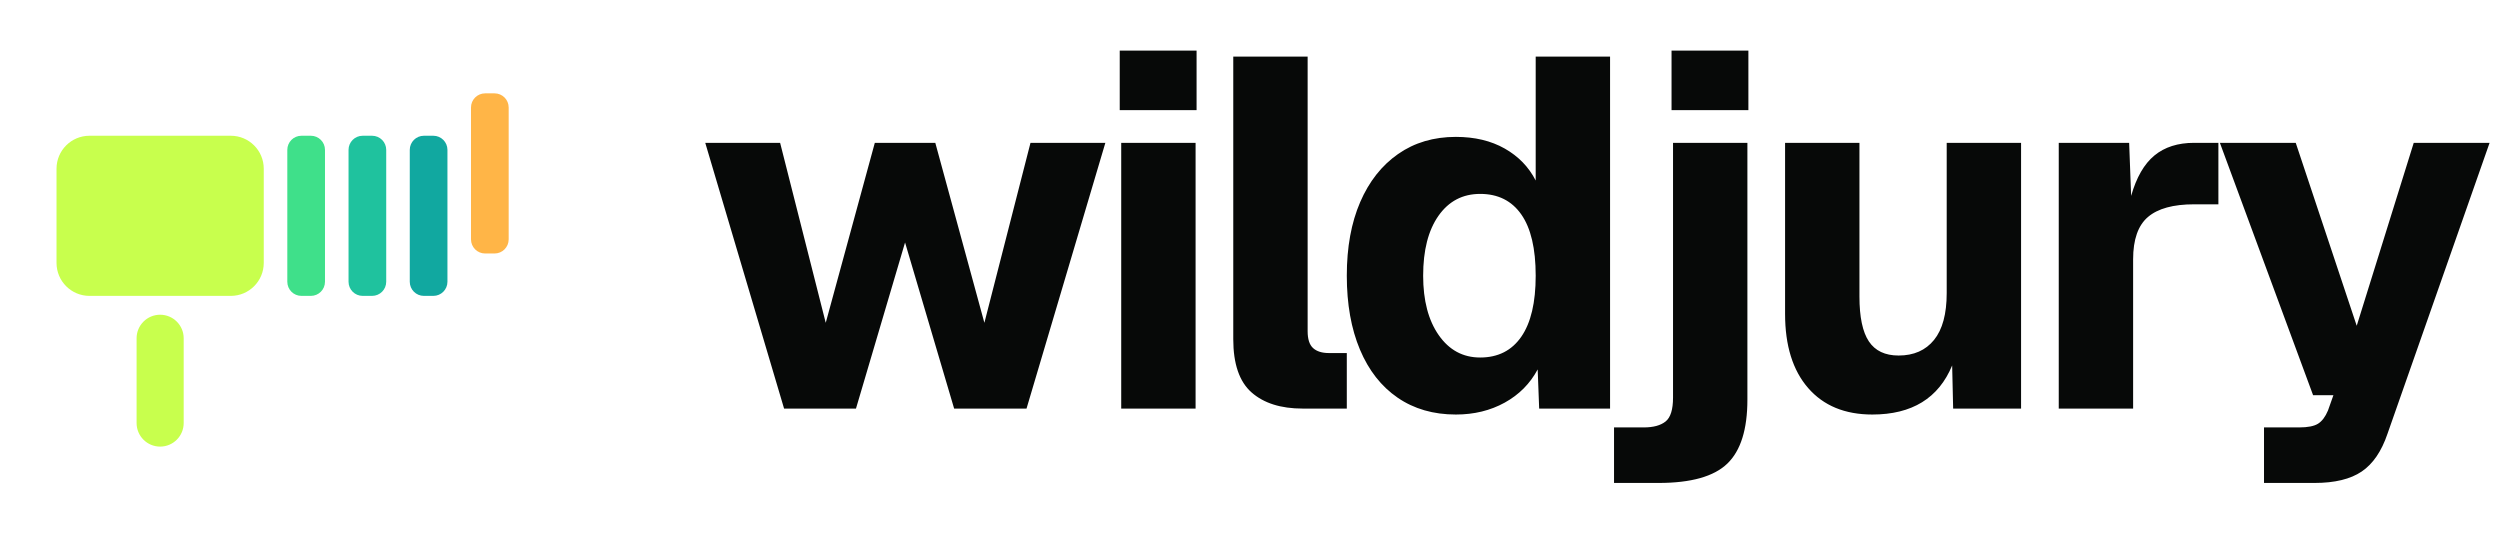
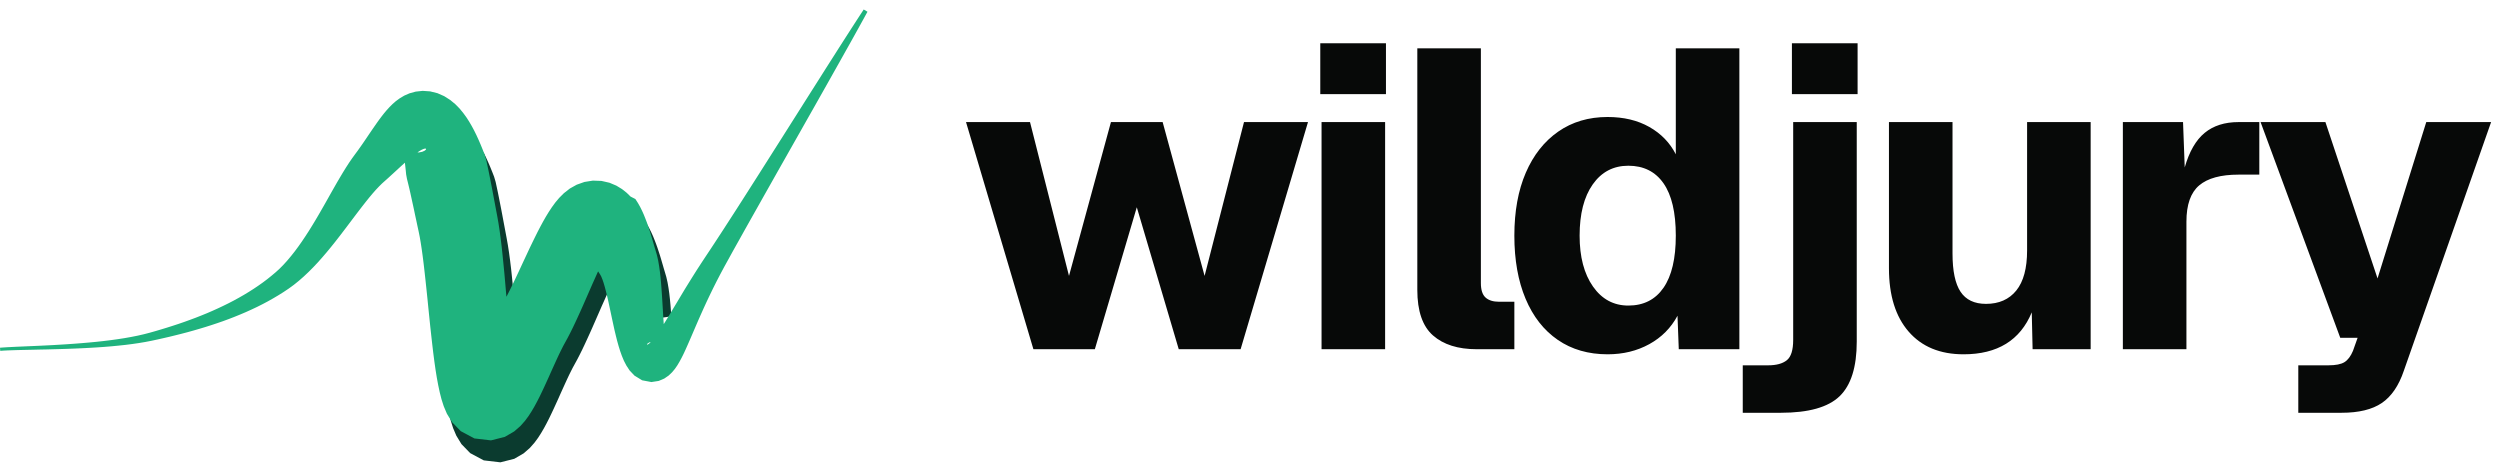
- <svg xmlns="http://www.w3.org/2000/svg" viewBox="0 -82.41 504.25 111.91" role="img" aria-label="Wildjury">
-   <g transform="translate(0 -83.53) scale(0.95)">
-     <rect x="12" y="30" width="44" height="34" rx="7" fill="#C8FF4D" />
-     <rect x="61" y="30" width="8" height="34" rx="3" fill="#3FE08A" />
-     <rect x="74" y="30" width="8" height="34" rx="3" fill="#1FC29E" />
-     <rect x="87" y="30" width="8" height="34" rx="3" fill="#11A8A0" />
-     <rect x="100" y="21" width="8" height="34" rx="3" fill="#FFB547" />
-     <rect x="29" y="68" width="10" height="28" rx="5" fill="#C8FF4D" />
+ <svg xmlns="http://www.w3.org/2000/svg" viewBox="0 -82.41 589.97 111.91" role="img" aria-label="Wildjury">
+   <g transform="translate(0 -80.17)">
+     <g transform="scale(0.74) translate(-9.96 -23.64)">
+       <path d="M138.83 70.5 L138.95 71.43 L139.08 72.48 L139.21 73.64 L139.35 74.9 L139.48 76.24 L139.74 77.64 L140.1 79.09 L140.47 80.62 L140.83 82.2 L141.19 83.85 L141.56 85.54 L141.94 87.28 L142.31 89.06 L142.7 90.86 L143.09 92.7 L143.47 94.45 L143.81 96.13 L144.13 97.99 L144.45 100.09 L144.77 102.41 L145.08 104.89 L145.38 107.51 L145.68 110.24 L145.98 113.06 L146.28 115.94 L146.57 118.86 L146.87 121.79 L147.17 124.72 L147.49 127.62 L147.81 130.47 L148.14 133.25 L148.49 135.95 L148.86 138.55 L149.26 141.04 L149.7 143.42 L150.19 145.71 L150.75 147.92 L151.46 150.14 L152.47 152.53 L154.12 155.24 L156.9 158.11 L161.25 160.43 L166.54 161.05 L170.96 159.93 L173.95 158.19 L175.94 156.45 L177.39 154.81 L178.55 153.24 L179.53 151.71 L180.42 150.19 L181.25 148.65 L182.05 147.09 L182.81 145.51 L183.56 143.92 L184.29 142.32 L185.02 140.72 L185.72 139.14 L186.42 137.59 L187.1 136.09 L187.76 134.65 L188.4 133.29 L189.02 132.04 L189.59 130.91 L190.21 129.78 L190.98 128.37 L191.81 126.77 L192.63 125.12 L193.43 123.43 L194.23 121.7 L195.03 119.95 L195.82 118.18 L196.6 116.4 L197.38 114.62 L198.15 112.86 L198.91 111.12 L199.67 109.43 L200.4 107.79 L201.12 106.22 L201.82 104.74 L202.49 103.36 L203.13 102.1 L203.72 100.99 L204.25 100.05 L204.69 99.32 L205.01 98.83 L205.13 98.64 L204.94 98.8 L204.32 99.26 L203.35 99.79 L202.11 100.21 L200.59 100.45 L199.01 100.38 L197.6 100.05 L196.52 99.59 L195.79 99.14 L195.37 98.78 L195.18 98.58 L194.67 98.96 L194.86 98.98 L195.15 99.16 L195.52 99.47 L195.93 99.9 L196.38 100.44 L196.85 101.06 L197.35 101.76 L197.86 102.52 L198.38 103.34 L198.91 104.19 L199.45 105.08 L200 106 L200.55 106.93 L201.02 107.66 L201.35 108.15 L201.69 108.78 L202.07 109.71 L202.46 110.85 L202.85 112.18 L203.23 113.65 L203.62 115.24 L204 116.91 L221.04 114.5 L220.91 112.65 L220.77 110.82 L220.6 109 L220.4 107.21 L220.15 105.45 L219.85 103.7 L219.45 101.94 L218.98 100.34 L218.62 99.14 L218.32 98.1 L218.01 97.04 L217.69 95.95 L217.35 94.83 L216.98 93.7 L216.6 92.55 L216.18 91.38 L215.73 90.21 L215.25 89.02 L214.71 87.82 L214.1 86.59 L213.4 85.35 L212.58 84.08 L211.05 83.3 L209.82 82.1 L208.33 80.92 L206.51 79.81 L204.32 78.89 L201.78 78.31 L199.04 78.21 L196.34 78.64 L193.88 79.51 L191.68 80.74 L189.79 82.22 L188.28 83.73 L187.04 85.21 L185.96 86.69 L184.97 88.19 L184.03 89.73 L183.13 91.31 L182.25 92.94 L181.38 94.61 L180.53 96.32 L179.68 98.06 L178.83 99.82 L178 101.6 L177.17 103.37 L176.35 105.13 L175.55 106.86 L174.75 108.56 L173.97 110.21 L173.21 111.79 L172.47 113.28 L171.76 114.68 L171.09 115.96 L170.46 117.09 L169.79 118.22 L168.99 119.61 L168.13 121.17 L167.3 122.76 L166.49 124.36 L165.7 125.97 L164.92 127.57 L164.17 129.14 L163.43 130.69 L162.71 132.18 L162.01 133.6 L161.34 134.94 L160.7 136.16 L160.11 137.25 L159.57 138.17 L159.12 138.88 L158.79 139.35 L158.65 139.5 L158.84 139.27 L159.6 138.6 L161.4 137.56 L164.67 136.75 L168.85 137.23 L172.12 138.97 L173.88 140.76 L174.56 141.83 L174.66 141.98 L174.51 141.41 L174.27 140.33 L173.99 138.86 L173.71 137.08 L173.42 135.05 L173.14 132.79 L172.86 130.36 L172.59 127.78 L172.33 125.07 L172.08 122.28 L171.82 119.41 L171.57 116.5 L171.31 113.57 L171.06 110.64 L170.8 107.73 L170.52 104.87 L170.24 102.06 L169.95 99.34 L169.63 96.7 L169.29 94.17 L168.92 91.75 L168.53 89.55 L168.17 87.64 L167.83 85.83 L167.49 84.02 L167.15 82.21 L166.81 80.41 L166.46 78.62 L166.11 76.84 L165.76 75.09 L165.39 73.35 L165.02 71.63 L164.53 69.96 L163.9 68.35 L163.26 66.78 L162.59 65.23 L161.9 63.72 L161.17 62.24 Z" fill="#0B3B2F" transform="translate(3,7)" />
+       <path d="M10.04 132.5 L11.12 132.42 L12.36 132.36 L13.77 132.31 L15.31 132.26 L16.99 132.22 L18.78 132.18 L20.69 132.14 L22.69 132.09 L24.77 132.05 L26.93 131.99 L29.15 131.93 L31.41 131.86 L33.72 131.77 L36.05 131.67 L38.39 131.55 L40.74 131.41 L43.08 131.25 L45.4 131.06 L47.69 130.84 L49.94 130.6 L52.14 130.32 L54.27 130.01 L56.34 129.66 L58.3 129.28 L60.21 128.87 L62.12 128.44 L64.03 128 L65.94 127.53 L67.85 127.05 L69.76 126.55 L71.66 126.02 L73.56 125.47 L75.45 124.9 L77.34 124.3 L79.21 123.68 L81.08 123.03 L82.93 122.35 L84.76 121.64 L86.58 120.9 L88.39 120.13 L90.18 119.32 L91.94 118.49 L93.69 117.61 L95.41 116.7 L97.11 115.74 L98.78 114.75 L100.42 113.72 L102.05 112.63 L103.68 111.44 L105.28 110.15 L106.84 108.78 L108.37 107.34 L109.86 105.84 L111.32 104.29 L112.74 102.69 L114.14 101.06 L115.5 99.41 L116.84 97.74 L118.15 96.06 L119.43 94.39 L120.69 92.73 L121.92 91.1 L123.13 89.49 L124.32 87.93 L125.48 86.42 L126.61 84.98 L127.71 83.61 L128.79 82.32 L129.83 81.14 L130.84 80.07 L131.79 79.13 L132.76 78.26 L133.8 77.33 L134.88 76.34 L135.93 75.38 L136.95 74.44 L137.94 73.53 L138.9 72.66 L139.82 71.84 L140.71 71.07 L141.57 70.37 L142.38 69.73 L143.14 69.18 L143.84 68.72 L144.47 68.36 L145.01 68.12 L145.45 68 L145.74 68.01 L145.85 68.14 L145.73 68.39 L145.33 68.7 L144.62 69.01 L143.65 69.21 L142.51 69.22 L141.37 69.04 L140.38 68.72 L139.62 68.38 L139.11 68.15 L138.82 68.09 L138.67 68.22 L138.63 68.54 L138.66 69.04 L138.73 69.69 L138.83 70.5 L138.95 71.43 L139.08 72.48 L139.21 73.64 L139.35 74.9 L139.48 76.24 L139.74 77.64 L140.1 79.09 L140.47 80.62 L140.83 82.2 L141.19 83.85 L141.56 85.54 L141.94 87.28 L142.31 89.06 L142.7 90.86 L143.09 92.7 L143.47 94.45 L143.81 96.13 L144.13 97.99 L144.45 100.09 L144.77 102.41 L145.08 104.89 L145.38 107.51 L145.68 110.24 L145.98 113.06 L146.28 115.94 L146.57 118.86 L146.87 121.79 L147.17 124.72 L147.49 127.62 L147.81 130.47 L148.14 133.25 L148.49 135.95 L148.86 138.55 L149.26 141.04 L149.7 143.42 L150.19 145.71 L150.75 147.92 L151.46 150.14 L152.47 152.53 L154.12 155.24 L156.9 158.11 L161.25 160.43 L166.54 161.05 L170.96 159.93 L173.95 158.19 L175.94 156.45 L177.39 154.81 L178.55 153.24 L179.53 151.71 L180.42 150.19 L181.25 148.65 L182.05 147.09 L182.81 145.51 L183.56 143.92 L184.29 142.32 L185.02 140.72 L185.72 139.14 L186.42 137.59 L187.1 136.09 L187.76 134.65 L188.4 133.29 L189.02 132.04 L189.59 130.91 L190.21 129.78 L190.98 128.37 L191.81 126.77 L192.63 125.12 L193.43 123.43 L194.23 121.7 L195.03 119.95 L195.82 118.18 L196.6 116.4 L197.38 114.62 L198.15 112.86 L198.91 111.12 L199.67 109.43 L200.4 107.79 L201.12 106.22 L201.82 104.74 L202.49 103.36 L203.13 102.1 L203.72 100.99 L204.25 100.05 L204.69 99.32 L205.01 98.83 L205.13 98.64 L204.94 98.8 L204.32 99.26 L203.35 99.79 L202.11 100.21 L200.59 100.45 L199.01 100.38 L197.6 100.05 L196.52 99.59 L195.79 99.14 L195.37 98.78 L195.18 98.58 L194.67 98.96 L194.86 98.98 L195.15 99.16 L195.52 99.47 L195.93 99.9 L196.38 100.44 L196.85 101.06 L197.35 101.76 L197.86 102.52 L198.38 103.34 L198.91 104.19 L199.45 105.08 L200 106 L200.55 106.93 L201.02 107.66 L201.35 108.15 L201.69 108.78 L202.07 109.71 L202.46 110.85 L202.85 112.18 L203.23 113.65 L203.62 115.24 L204 116.91 L204.37 118.64 L204.75 120.42 L205.13 122.21 L205.52 124.01 L205.91 125.8 L206.33 127.56 L206.76 129.28 L207.23 130.96 L207.73 132.57 L208.29 134.14 L208.93 135.67 L209.72 137.19 L210.75 138.76 L212.3 140.4 L214.73 141.89 L217.69 142.45 L220.03 142.09 L221.79 141.34 L223.19 140.38 L224.29 139.33 L225.19 138.25 L225.96 137.13 L226.65 135.97 L227.3 134.77 L227.93 133.51 L228.55 132.18 L229.18 130.77 L229.83 129.29 L230.5 127.74 L231.2 126.11 L231.94 124.39 L232.71 122.61 L233.54 120.74 L234.41 118.8 L235.33 116.8 L236.32 114.72 L237.36 112.57 L238.47 110.36 L239.65 108.09 L240.9 105.75 L242.3 103.21 L243.86 100.38 L245.58 97.31 L247.42 94.01 L249.38 90.52 L251.44 86.87 L253.57 83.08 L255.78 79.17 L258.03 75.18 L260.32 71.14 L262.62 67.07 L264.93 63 L267.21 58.96 L269.47 54.98 L271.67 51.08 L273.81 47.29 L275.86 43.64 L277.82 40.16 L279.66 36.87 L281.38 33.81 L282.94 31 L284.34 28.47 L285.57 26.24 L286.6 24.36 L285.4 23.64 L284.22 25.44 L282.84 27.57 L281.27 30 L279.53 32.71 L277.64 35.66 L275.62 38.84 L273.47 42.21 L271.23 45.75 L268.9 49.42 L266.5 53.21 L264.06 57.07 L261.57 61 L259.07 64.95 L256.57 68.89 L254.08 72.82 L251.63 76.68 L249.22 80.46 L246.88 84.13 L244.62 87.66 L242.45 91.02 L240.4 94.19 L238.48 97.13 L236.71 99.83 L235.1 102.25 L233.6 104.52 L232.16 106.74 L230.8 108.9 L229.5 110.99 L228.26 113 L227.09 114.95 L225.98 116.81 L224.91 118.58 L223.91 120.26 L222.95 121.85 L222.04 123.33 L221.17 124.71 L220.35 125.96 L219.58 127.09 L218.85 128.09 L218.18 128.93 L217.57 129.62 L217.04 130.12 L216.61 130.43 L216.34 130.52 L216.28 130.4 L216.53 130.11 L217.13 129.77 L218.31 129.55 L220.15 129.86 L221.56 130.64 L222.15 131.12 L222.32 131.13 L222.3 130.74 L222.21 130.02 L222.09 129.04 L221.96 127.86 L221.83 126.51 L221.71 125.02 L221.59 123.42 L221.48 121.74 L221.38 119.98 L221.27 118.18 L221.16 116.35 L221.04 114.5 L220.91 112.65 L220.77 110.82 L220.6 109 L220.4 107.21 L220.15 105.45 L219.85 103.7 L219.45 101.94 L218.98 100.34 L218.62 99.14 L218.32 98.1 L218.01 97.04 L217.69 95.95 L217.35 94.83 L216.98 93.7 L216.6 92.55 L216.18 91.38 L215.73 90.21 L215.25 89.02 L214.71 87.82 L214.1 86.59 L213.4 85.35 L212.58 84.08 L211.05 83.3 L209.82 82.1 L208.33 80.92 L206.51 79.81 L204.32 78.89 L201.78 78.31 L199.04 78.21 L196.34 78.64 L193.88 79.51 L191.68 80.74 L189.79 82.22 L188.28 83.73 L187.04 85.21 L185.96 86.69 L184.97 88.19 L184.03 89.73 L183.13 91.31 L182.25 92.94 L181.38 94.61 L180.53 96.32 L179.68 98.06 L178.83 99.82 L178 101.6 L177.17 103.37 L176.35 105.13 L175.55 106.86 L174.75 108.56 L173.97 110.21 L173.21 111.79 L172.47 113.28 L171.76 114.68 L171.09 115.96 L170.46 117.09 L169.79 118.22 L168.99 119.61 L168.13 121.17 L167.3 122.76 L166.49 124.36 L165.7 125.97 L164.92 127.57 L164.17 129.14 L163.43 130.69 L162.71 132.18 L162.01 133.6 L161.34 134.94 L160.7 136.16 L160.11 137.25 L159.57 138.17 L159.12 138.88 L158.79 139.35 L158.65 139.5 L158.84 139.27 L159.6 138.6 L161.4 137.56 L164.67 136.75 L168.85 137.23 L172.12 138.97 L173.88 140.76 L174.56 141.83 L174.66 141.98 L174.51 141.41 L174.27 140.33 L173.99 138.86 L173.71 137.08 L173.42 135.05 L173.14 132.79 L172.86 130.36 L172.59 127.78 L172.33 125.07 L172.08 122.28 L171.82 119.41 L171.57 116.5 L171.31 113.57 L171.06 110.64 L170.8 107.73 L170.52 104.87 L170.24 102.06 L169.95 99.34 L169.63 96.7 L169.29 94.17 L168.92 91.75 L168.53 89.55 L168.17 87.64 L167.83 85.83 L167.49 84.02 L167.15 82.21 L166.81 80.41 L166.46 78.62 L166.11 76.84 L165.76 75.09 L165.39 73.35 L165.02 71.63 L164.53 69.96 L163.9 68.35 L163.26 66.78 L162.59 65.23 L161.9 63.72 L161.17 62.24 L160.39 60.79 L159.56 59.37 L158.65 57.96 L157.63 56.57 L156.48 55.18 L155.13 53.81 L153.52 52.49 L151.62 51.28 L149.46 50.33 L147.12 49.75 L144.75 49.59 L142.53 49.83 L140.56 50.37 L138.87 51.11 L137.43 51.97 L136.19 52.88 L135.11 53.83 L134.14 54.8 L133.25 55.78 L132.41 56.78 L131.62 57.79 L130.85 58.82 L130.1 59.87 L129.36 60.93 L128.62 62 L127.88 63.09 L127.14 64.18 L126.39 65.29 L125.64 66.39 L124.87 67.49 L124.09 68.59 L123.24 69.74 L122.28 71.06 L121.29 72.5 L120.32 74 L119.36 75.55 L118.41 77.14 L117.45 78.77 L116.5 80.44 L115.53 82.14 L114.56 83.87 L113.58 85.61 L112.58 87.36 L111.57 89.11 L110.54 90.86 L109.49 92.59 L108.43 94.3 L107.34 95.98 L106.24 97.62 L105.12 99.21 L103.98 100.75 L102.81 102.23 L101.63 103.64 L100.43 104.97 L99.21 106.21 L97.95 107.37 L96.62 108.49 L95.24 109.6 L93.82 110.67 L92.35 111.71 L90.85 112.72 L89.31 113.7 L87.74 114.65 L86.13 115.57 L84.49 116.47 L82.83 117.33 L81.14 118.16 L79.42 118.97 L77.69 119.75 L75.93 120.51 L74.16 121.23 L72.36 121.94 L70.56 122.61 L68.74 123.27 L66.91 123.9 L65.08 124.5 L63.23 125.09 L61.39 125.65 L59.54 126.2 L57.7 126.72 L55.81 127.21 L53.84 127.66 L51.78 128.07 L49.64 128.45 L47.44 128.79 L45.19 129.1 L42.9 129.38 L40.59 129.63 L38.27 129.85 L35.94 130.05 L33.63 130.23 L31.34 130.39 L29.08 130.53 L26.87 130.66 L24.72 130.77 L22.65 130.87 L20.65 130.96 L18.75 131.04 L16.95 131.12 L15.27 131.19 L13.72 131.27 L12.31 131.34 L11.05 131.42 L9.96 131.5 Z" fill="#1FB37E" />
+     </g>
  </g>
-   <g transform="translate(140.15 0)">
+   <g transform="translate(225.87 0)">
    <path d="M32.50 0L18 0L2.10-53.60L17.20-53.60L26.40-17.30L36.30-53.60L48.50-53.60L58.40-17.30L67.70-53.60L82.80-53.60L66.90 0L52.30 0L42.40-33.50 M101 0L86 0L86-53.60L101-53.60L101 0M101.20-60.20L85.70-60.20L85.70-72.20L101.20-72.20 M131.50 0L122.60 0Q116 0 112.30-3.25Q108.60-6.50 108.60-14L108.60-71L123.60-71L123.60-15.60Q123.60-13.20 124.70-12.20Q125.80-11.20 127.90-11.20L131.50-11.20 M153.50 1.20Q146.70 1.20 141.75-2.20Q136.80-5.60 134.15-11.90Q131.50-18.20 131.50-26.80Q131.50-35.40 134.20-41.65Q136.90-47.90 141.85-51.35Q146.80-54.80 153.50-54.80Q159.20-54.80 163.35-52.45Q167.50-50.10 169.60-46L169.60-71L184.60-71L184.60 0L170.30 0L170-7.90Q167.70-3.60 163.35-1.20Q159 1.20 153.50 1.20M158.40-10.30Q163.80-10.30 166.70-14.50Q169.60-18.70 169.60-26.80Q169.60-35 166.70-39.15Q163.80-43.30 158.40-43.30Q153.10-43.30 150-38.90Q146.90-34.50 146.90-26.80Q146.90-19.30 150.05-14.80Q153.20-10.30 158.40-10.30 M194.40 15L185.40 15L185.40 3.80L191.40 3.80Q194.30 3.80 195.80 2.60Q197.30 1.40 197.30-2.20L197.30-53.60L212.30-53.60L212.30-1.80Q212.30 7.20 208.25 11.10Q204.20 15 194.40 15M212.50-60.20L197-60.20L197-72.20L212.50-72.20 M237.50 1.20Q229.20 1.20 224.55-4.15Q219.90-9.50 219.90-19.10L219.90-53.60L234.90-53.60L234.90-22.60Q234.90-16.40 236.80-13.55Q238.70-10.70 242.80-10.70Q247.40-10.70 249.95-13.85Q252.50-17 252.50-23.30L252.50-53.60L267.50-53.60L267.50 0L253.80 0L253.60-8.70Q249.50 1.20 237.50 1.20 M290.10 0L275.10 0L275.10-53.60L289.30-53.60L289.70-42.90Q291.30-48.50 294.40-51.05Q297.50-53.60 302.40-53.60L307.30-53.60L307.30-41.20L302.40-41.20Q296.10-41.20 293.10-38.65Q290.10-36.10 290.10-30.10 M326.70 15L316.50 15L316.50 3.80L323.60 3.80Q326.20 3.80 327.40 3.05Q328.60 2.30 329.40 0.40L330.50-2.70L326.40-2.70L307.60-53.60L322.90-53.60L335.20-16.70L346.70-53.60L362-53.60L341.40 5.10Q339.60 10.40 336.20 12.70Q332.80 15 326.70 15" fill="#070908" />
  </g>
</svg>
